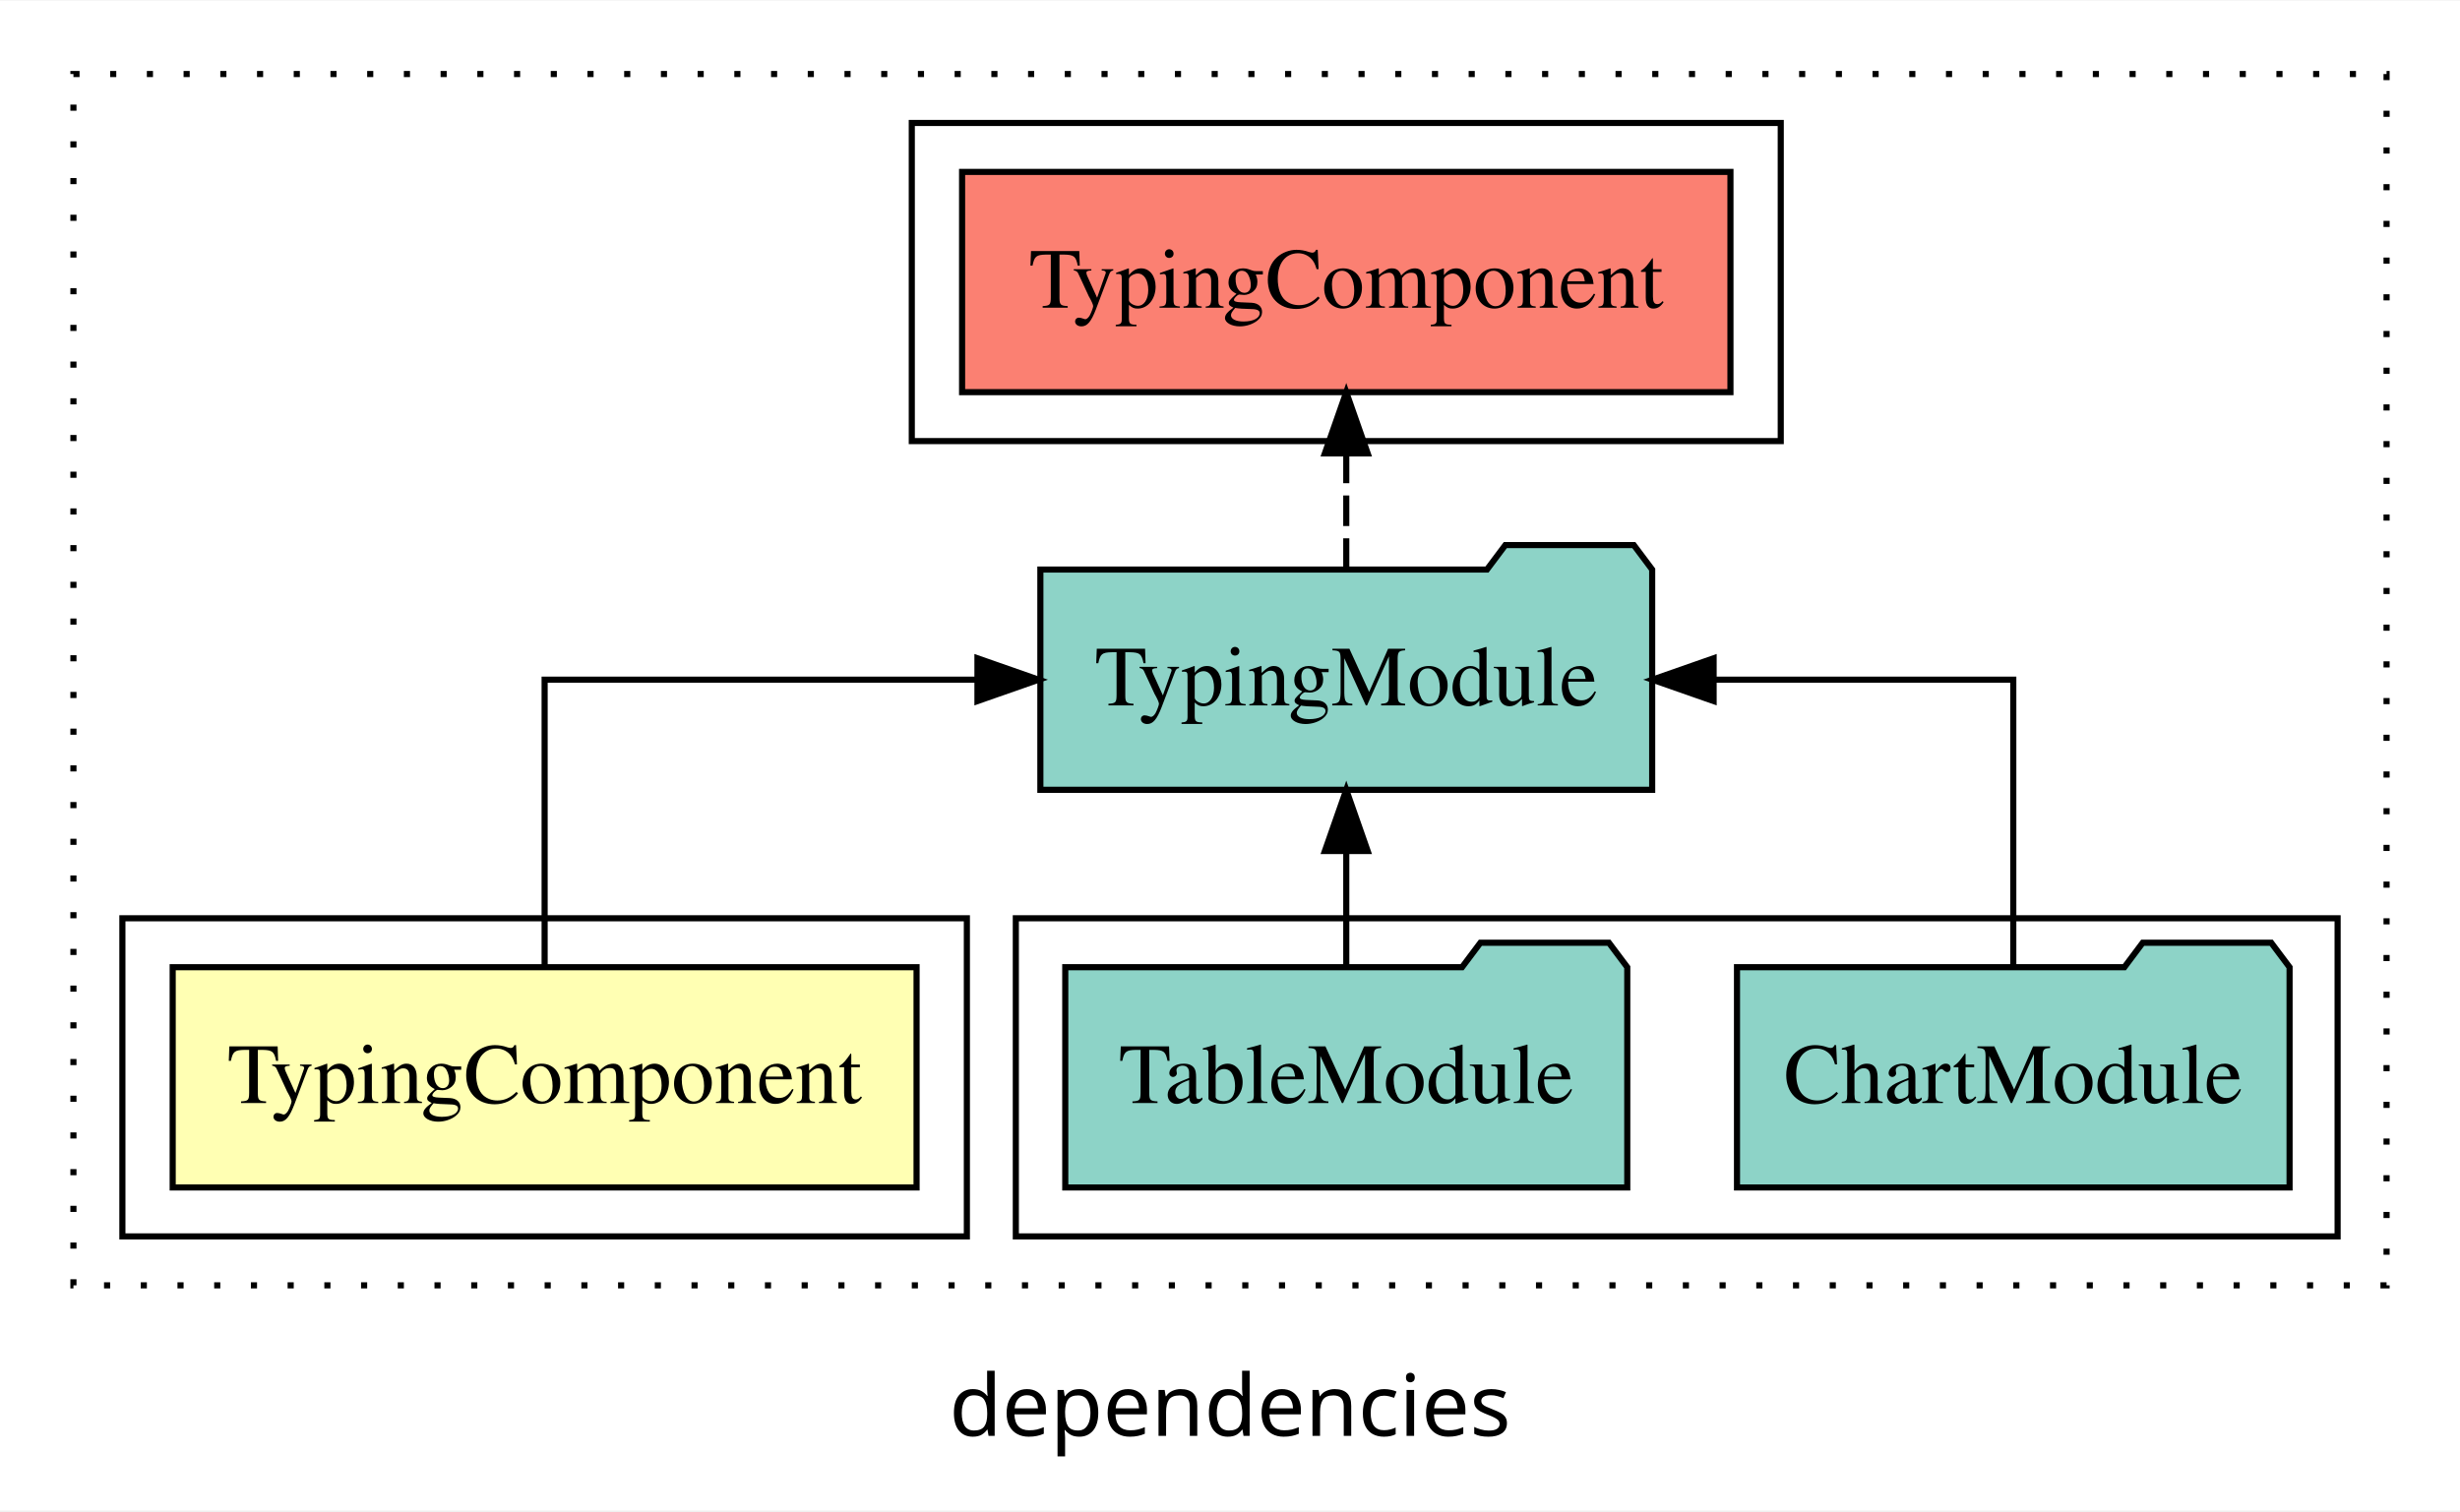
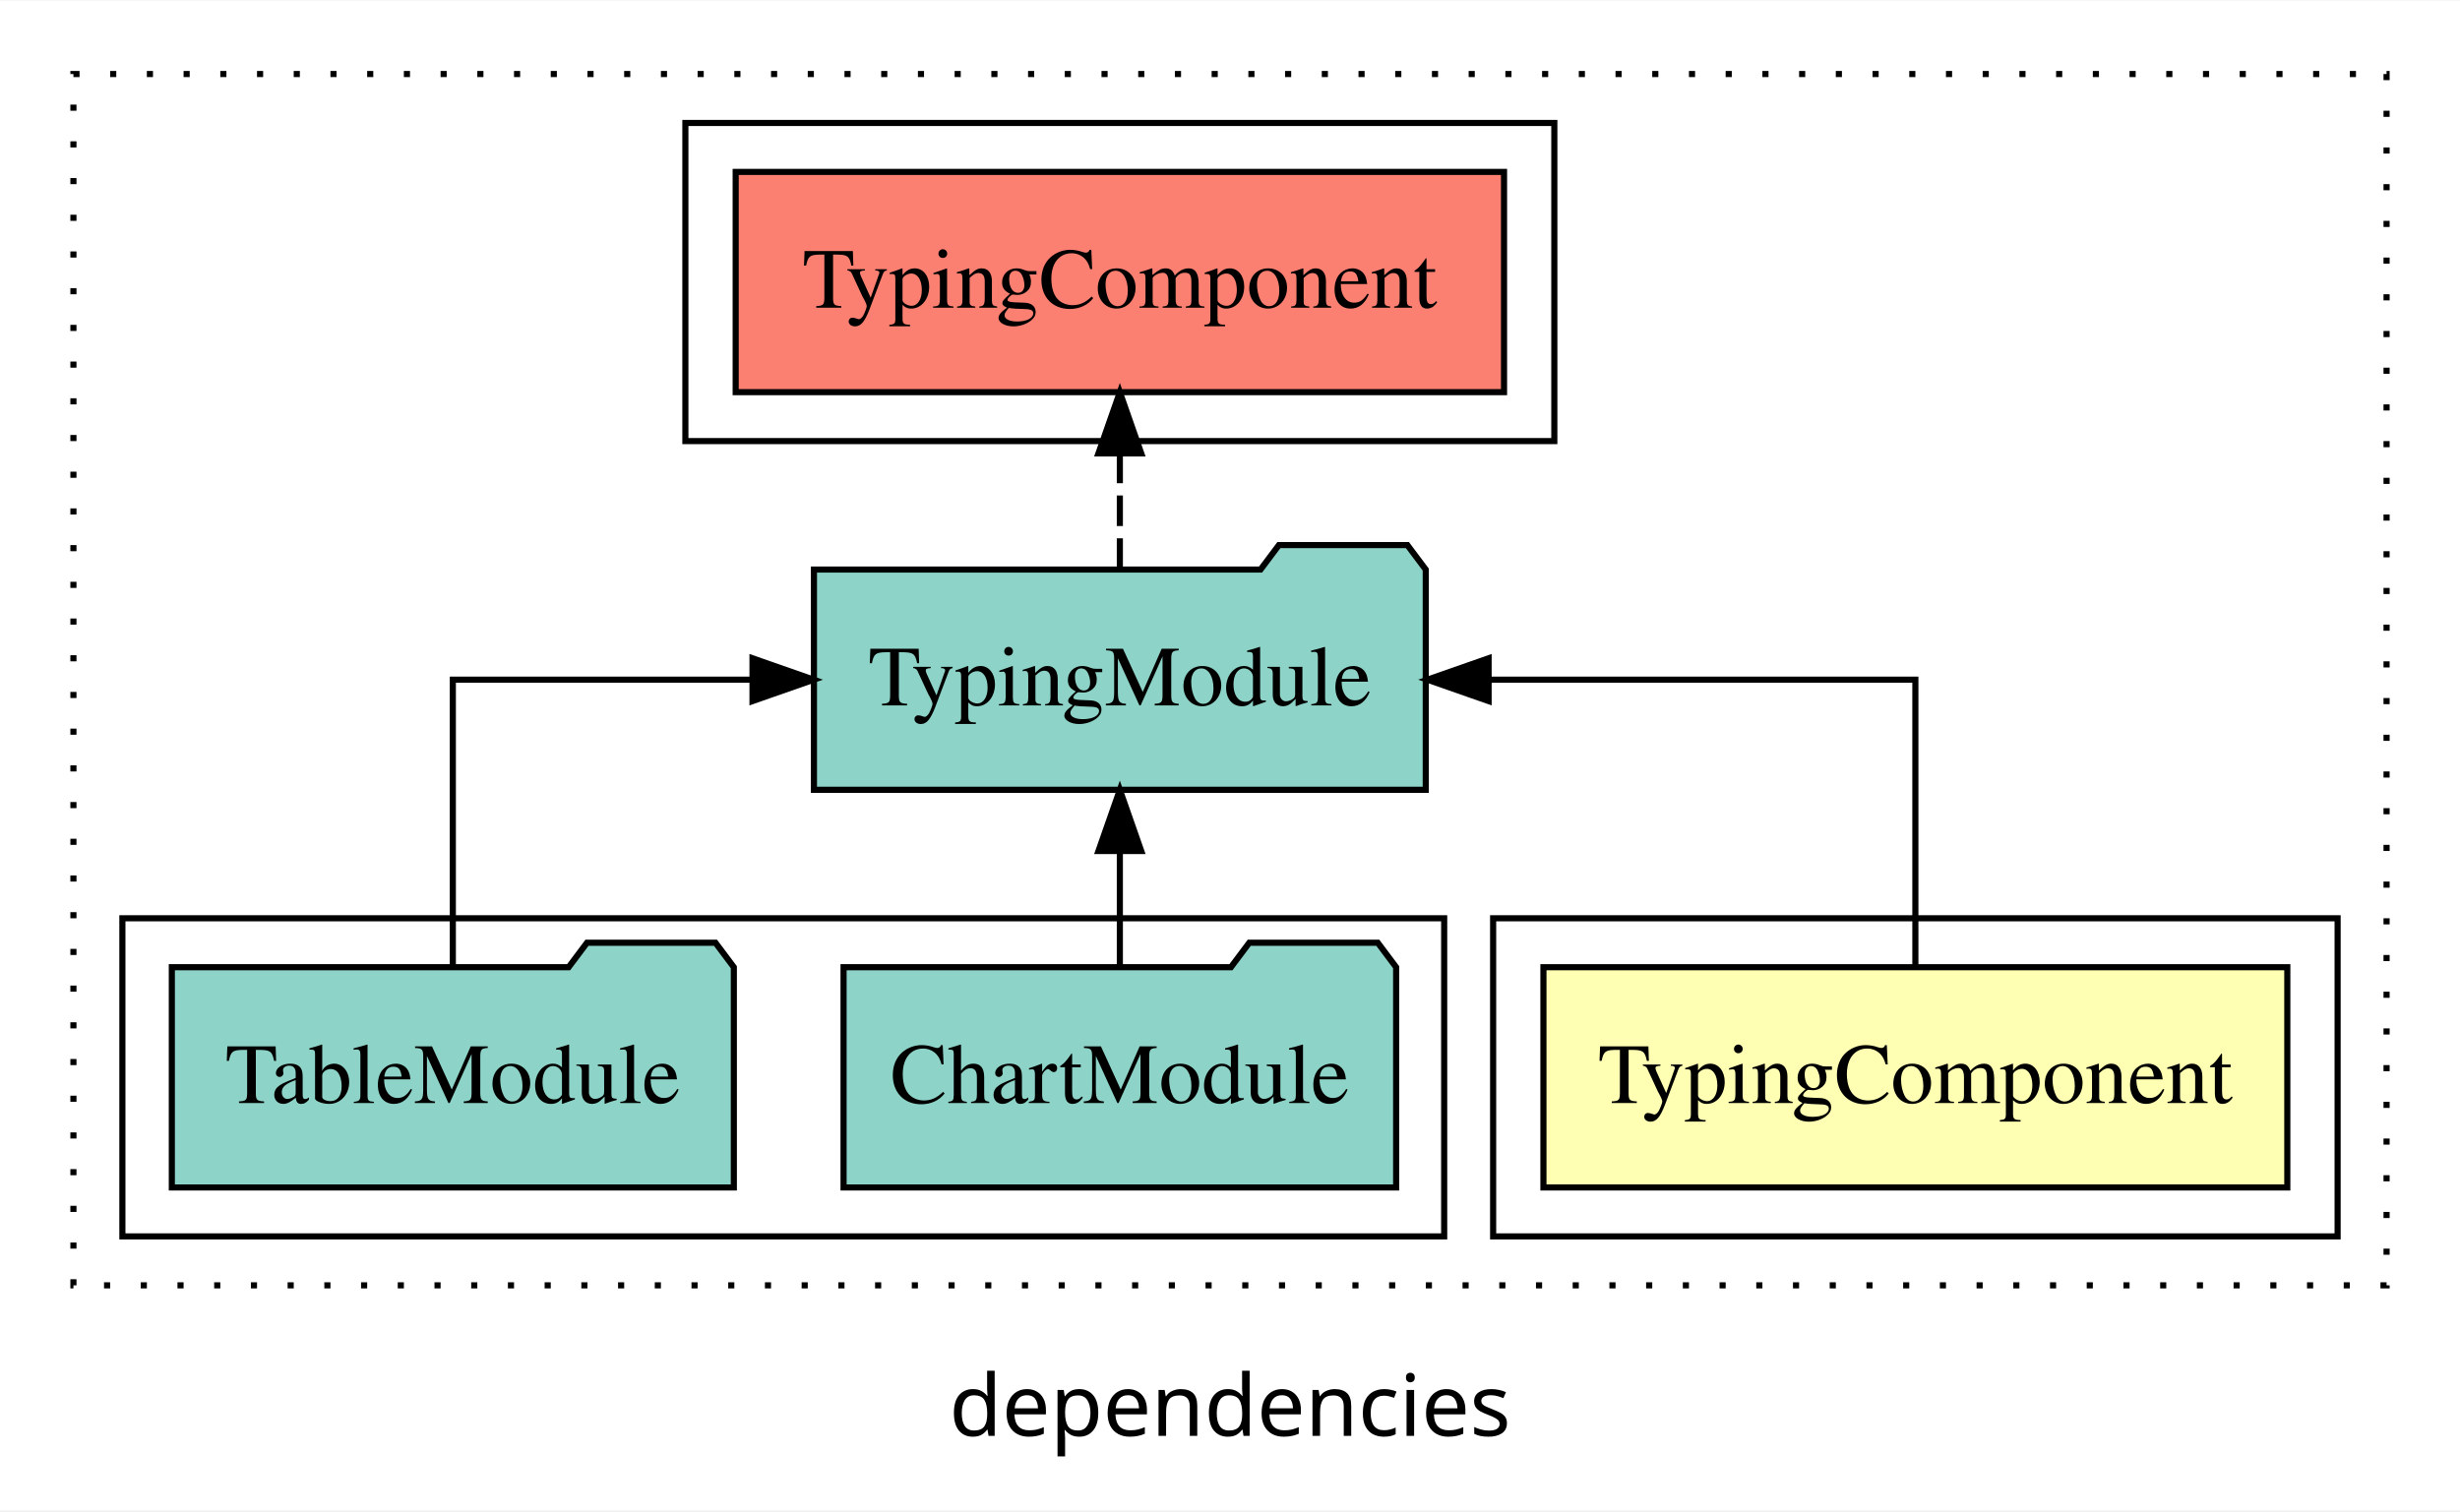
<svg xmlns="http://www.w3.org/2000/svg" width="402pt" height="247pt" viewBox="0.00 0.00 402.00 246.80">
  <g id="graph0" class="graph" transform="scale(1 1) rotate(0) translate(4 242.8)">
    <polygon fill="white" stroke="transparent" points="-4,4 -4,-242.8 398,-242.8 398,4 -4,4" />
    <text text-anchor="middle" x="197" y="-8.2" font-family="sans-serif" font-size="14.00">dependencies</text>
    <g id="clust1" class="cluster">
      <polygon fill="none" stroke="black" stroke-dasharray="1,5" points="8,-32.8 8,-230.8 386,-230.8 386,-32.8 8,-32.8" />
    </g>
+     <g id="clust2" class="cluster">
+       <polygon fill="none" stroke="black" points="240,-40.8 240,-92.8 378,-92.8 378,-40.8 240,-40.8" />
+     </g>
    <g id="clust4" class="cluster">
-       <polygon fill="none" stroke="black" points="162,-40.8 162,-92.8 378,-92.8 378,-40.8 162,-40.8" />
+       <polygon fill="none" stroke="black" points="16,-40.8 16,-92.8 232,-92.8 232,-40.8 16,-40.8" />
    </g>
    <g id="clust5" class="cluster">
-       <polygon fill="none" stroke="black" points="145,-170.8 145,-222.8 287,-222.8 287,-170.8 145,-170.8" />
-     </g>
-     <g id="clust2" class="cluster">
-       <polygon fill="none" stroke="black" points="16,-40.8 16,-92.8 154,-92.8 154,-40.8 16,-40.8" />
+       <polygon fill="none" stroke="black" points="108,-170.8 108,-222.8 250,-222.8 250,-170.8 108,-170.8" />
    </g>
    <g id="node1" class="node">
-       <polygon fill="#ffffb3" stroke="black" points="145.78,-84.8 24.22,-84.8 24.22,-48.8 145.78,-48.8 145.78,-84.8" />
-       <text text-anchor="middle" x="85" y="-62.6" font-family="Times,serif" font-size="14.00">TypingComponent</text>
+       <polygon fill="#ffffb3" stroke="black" points="369.78,-84.8 248.22,-84.8 248.22,-48.8 369.78,-48.8 369.78,-84.8" />
+       <text text-anchor="middle" x="309" y="-62.6" font-family="Times,serif" font-size="14.00">TypingComponent</text>
    </g>
    <g id="node2" class="node">
-       <polygon fill="#8dd3c7" stroke="black" points="265.99,-149.8 262.99,-153.8 241.99,-153.8 238.99,-149.8 166.01,-149.8 166.01,-113.8 265.99,-113.8 265.99,-149.8" />
-       <text text-anchor="middle" x="216" y="-127.6" font-family="Times,serif" font-size="14.00">TypingModule</text>
+       <polygon fill="#8dd3c7" stroke="black" points="228.99,-149.8 225.99,-153.8 204.99,-153.8 201.99,-149.8 129.01,-149.8 129.01,-113.8 228.99,-113.8 228.99,-149.8" />
+       <text text-anchor="middle" x="179" y="-127.6" font-family="Times,serif" font-size="14.00">TypingModule</text>
    </g>
    <g id="edge1" class="edge">
-       <path fill="none" stroke="black" d="M85,-84.91C85,-104.14 85,-131.8 85,-131.8 85,-131.8 155.73,-131.8 155.73,-131.8" />
-       <polygon fill="black" stroke="black" points="155.73,-135.3 165.73,-131.8 155.73,-128.3 155.73,-135.3" />
+       <path fill="none" stroke="black" d="M309,-84.91C309,-104.14 309,-131.8 309,-131.8 309,-131.8 239.26,-131.8 239.26,-131.8" />
+       <polygon fill="black" stroke="black" points="239.26,-128.3 229.26,-131.8 239.26,-135.3 239.26,-128.3" />
    </g>
    <g id="node5" class="node">
-       <polygon fill="#fb8072" stroke="black" points="278.78,-214.8 153.22,-214.8 153.22,-178.8 278.78,-178.8 278.78,-214.8" />
-       <text text-anchor="middle" x="216" y="-192.6" font-family="Times,serif" font-size="14.00">TypingComponent </text>
+       <polygon fill="#fb8072" stroke="black" points="241.78,-214.8 116.22,-214.8 116.22,-178.8 241.78,-178.8 241.78,-214.8" />
+       <text text-anchor="middle" x="179" y="-192.6" font-family="Times,serif" font-size="14.00">TypingComponent </text>
    </g>
    <g id="edge4" class="edge">
-       <path fill="none" stroke="black" stroke-dasharray="5,2" d="M216,-149.91C216,-149.91 216,-168.79 216,-168.79" />
-       <polygon fill="black" stroke="black" points="212.5,-168.79 216,-178.79 219.5,-168.79 212.5,-168.79" />
+       <path fill="none" stroke="black" stroke-dasharray="5,2" d="M179,-149.91C179,-149.91 179,-168.79 179,-168.79" />
+       <polygon fill="black" stroke="black" points="175.5,-168.79 179,-178.79 182.5,-168.79 175.5,-168.79" />
    </g>
    <g id="node3" class="node">
-       <polygon fill="#8dd3c7" stroke="black" points="370.15,-84.8 367.15,-88.8 346.15,-88.8 343.15,-84.8 279.85,-84.8 279.85,-48.8 370.15,-48.8 370.15,-84.8" />
-       <text text-anchor="middle" x="325" y="-62.6" font-family="Times,serif" font-size="14.00">ChartModule</text>
+       <polygon fill="#8dd3c7" stroke="black" points="224.15,-84.8 221.15,-88.8 200.15,-88.8 197.15,-84.8 133.85,-84.8 133.85,-48.8 224.15,-48.8 224.15,-84.8" />
+       <text text-anchor="middle" x="179" y="-62.6" font-family="Times,serif" font-size="14.00">ChartModule</text>
    </g>
    <g id="edge2" class="edge">
-       <path fill="none" stroke="black" d="M325,-84.91C325,-104.14 325,-131.8 325,-131.8 325,-131.8 276.03,-131.8 276.03,-131.8" />
-       <polygon fill="black" stroke="black" points="276.03,-128.3 266.03,-131.8 276.03,-135.3 276.03,-128.3" />
+       <path fill="none" stroke="black" d="M179,-84.91C179,-84.91 179,-103.79 179,-103.79" />
+       <polygon fill="black" stroke="black" points="175.5,-103.79 179,-113.79 182.5,-103.79 175.5,-103.79" />
    </g>
    <g id="node4" class="node">
-       <polygon fill="#8dd3c7" stroke="black" points="261.92,-84.8 258.92,-88.8 237.92,-88.8 234.92,-84.8 170.08,-84.8 170.08,-48.8 261.92,-48.8 261.92,-84.8" />
-       <text text-anchor="middle" x="216" y="-62.6" font-family="Times,serif" font-size="14.00">TableModule</text>
+       <polygon fill="#8dd3c7" stroke="black" points="115.92,-84.8 112.92,-88.8 91.92,-88.8 88.92,-84.8 24.08,-84.8 24.08,-48.8 115.92,-48.8 115.92,-84.8" />
+       <text text-anchor="middle" x="70" y="-62.6" font-family="Times,serif" font-size="14.00">TableModule</text>
    </g>
    <g id="edge3" class="edge">
-       <path fill="none" stroke="black" d="M216,-84.91C216,-84.91 216,-103.79 216,-103.79" />
-       <polygon fill="black" stroke="black" points="212.5,-103.79 216,-113.79 219.5,-103.79 212.5,-103.79" />
+       <path fill="none" stroke="black" d="M70,-84.91C70,-104.14 70,-131.8 70,-131.8 70,-131.8 118.97,-131.8 118.97,-131.8" />
+       <polygon fill="black" stroke="black" points="118.97,-135.3 128.97,-131.8 118.97,-128.3 118.97,-135.3" />
    </g>
  </g>
</svg>
